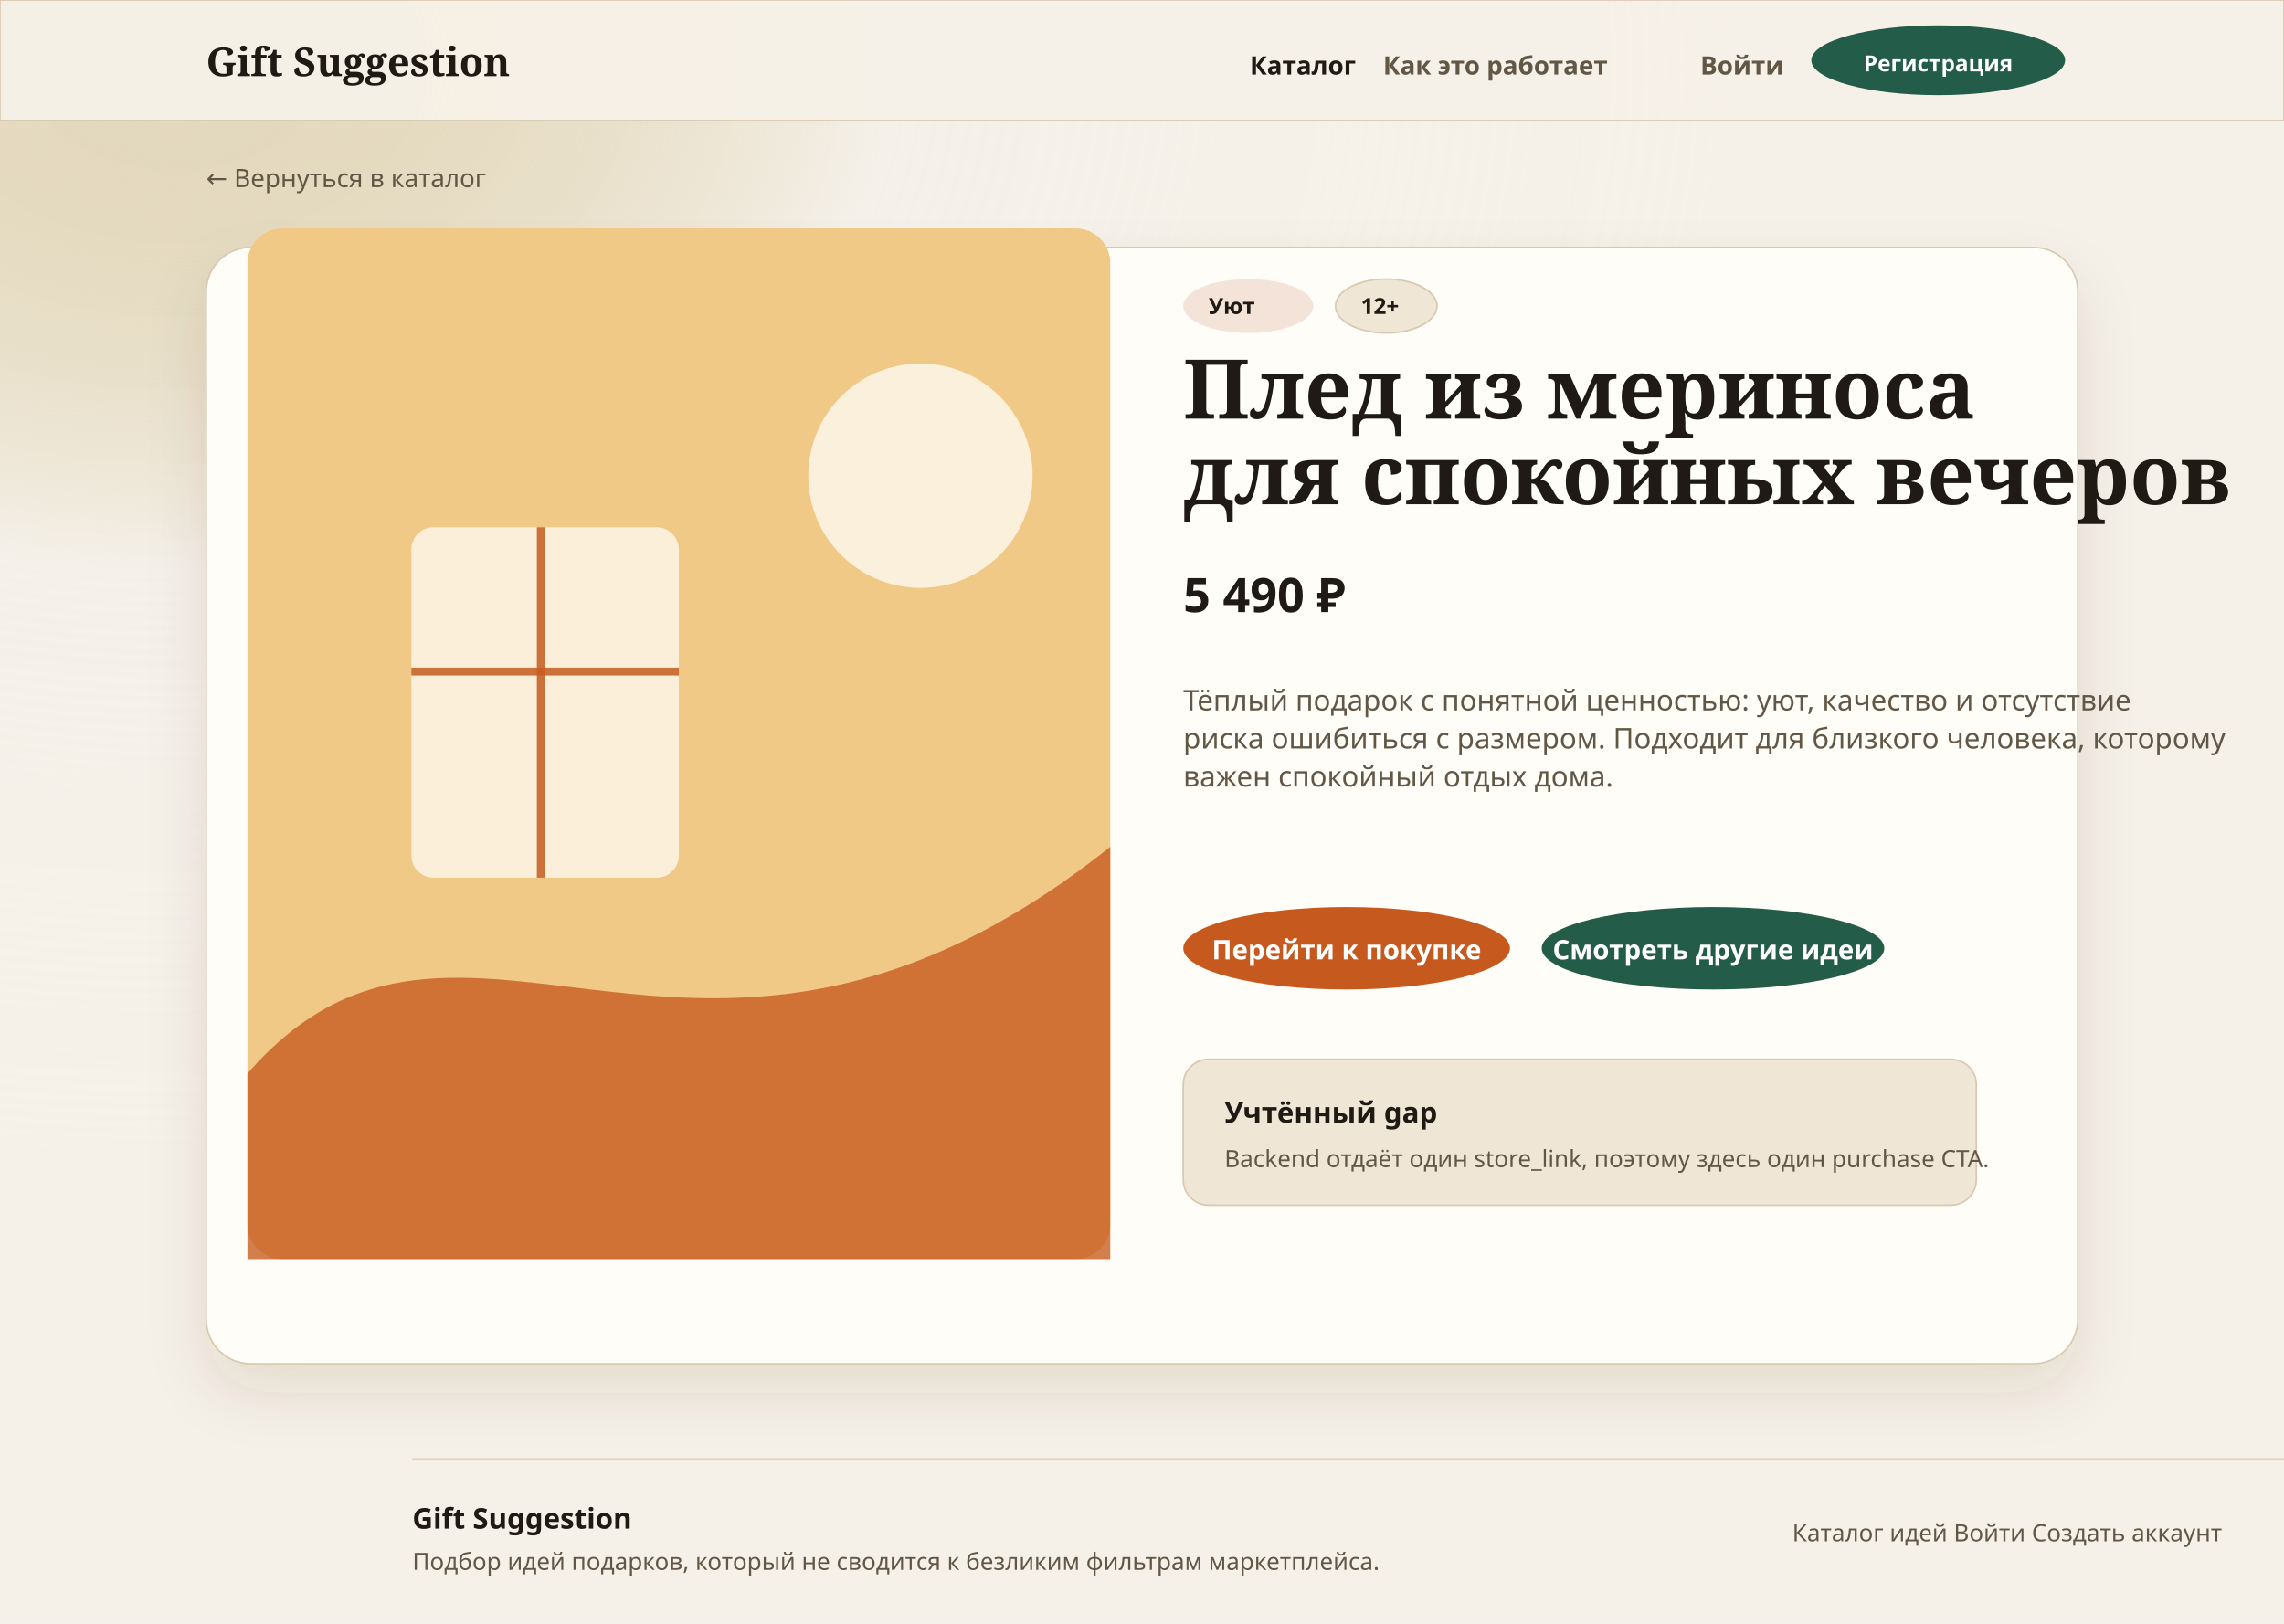
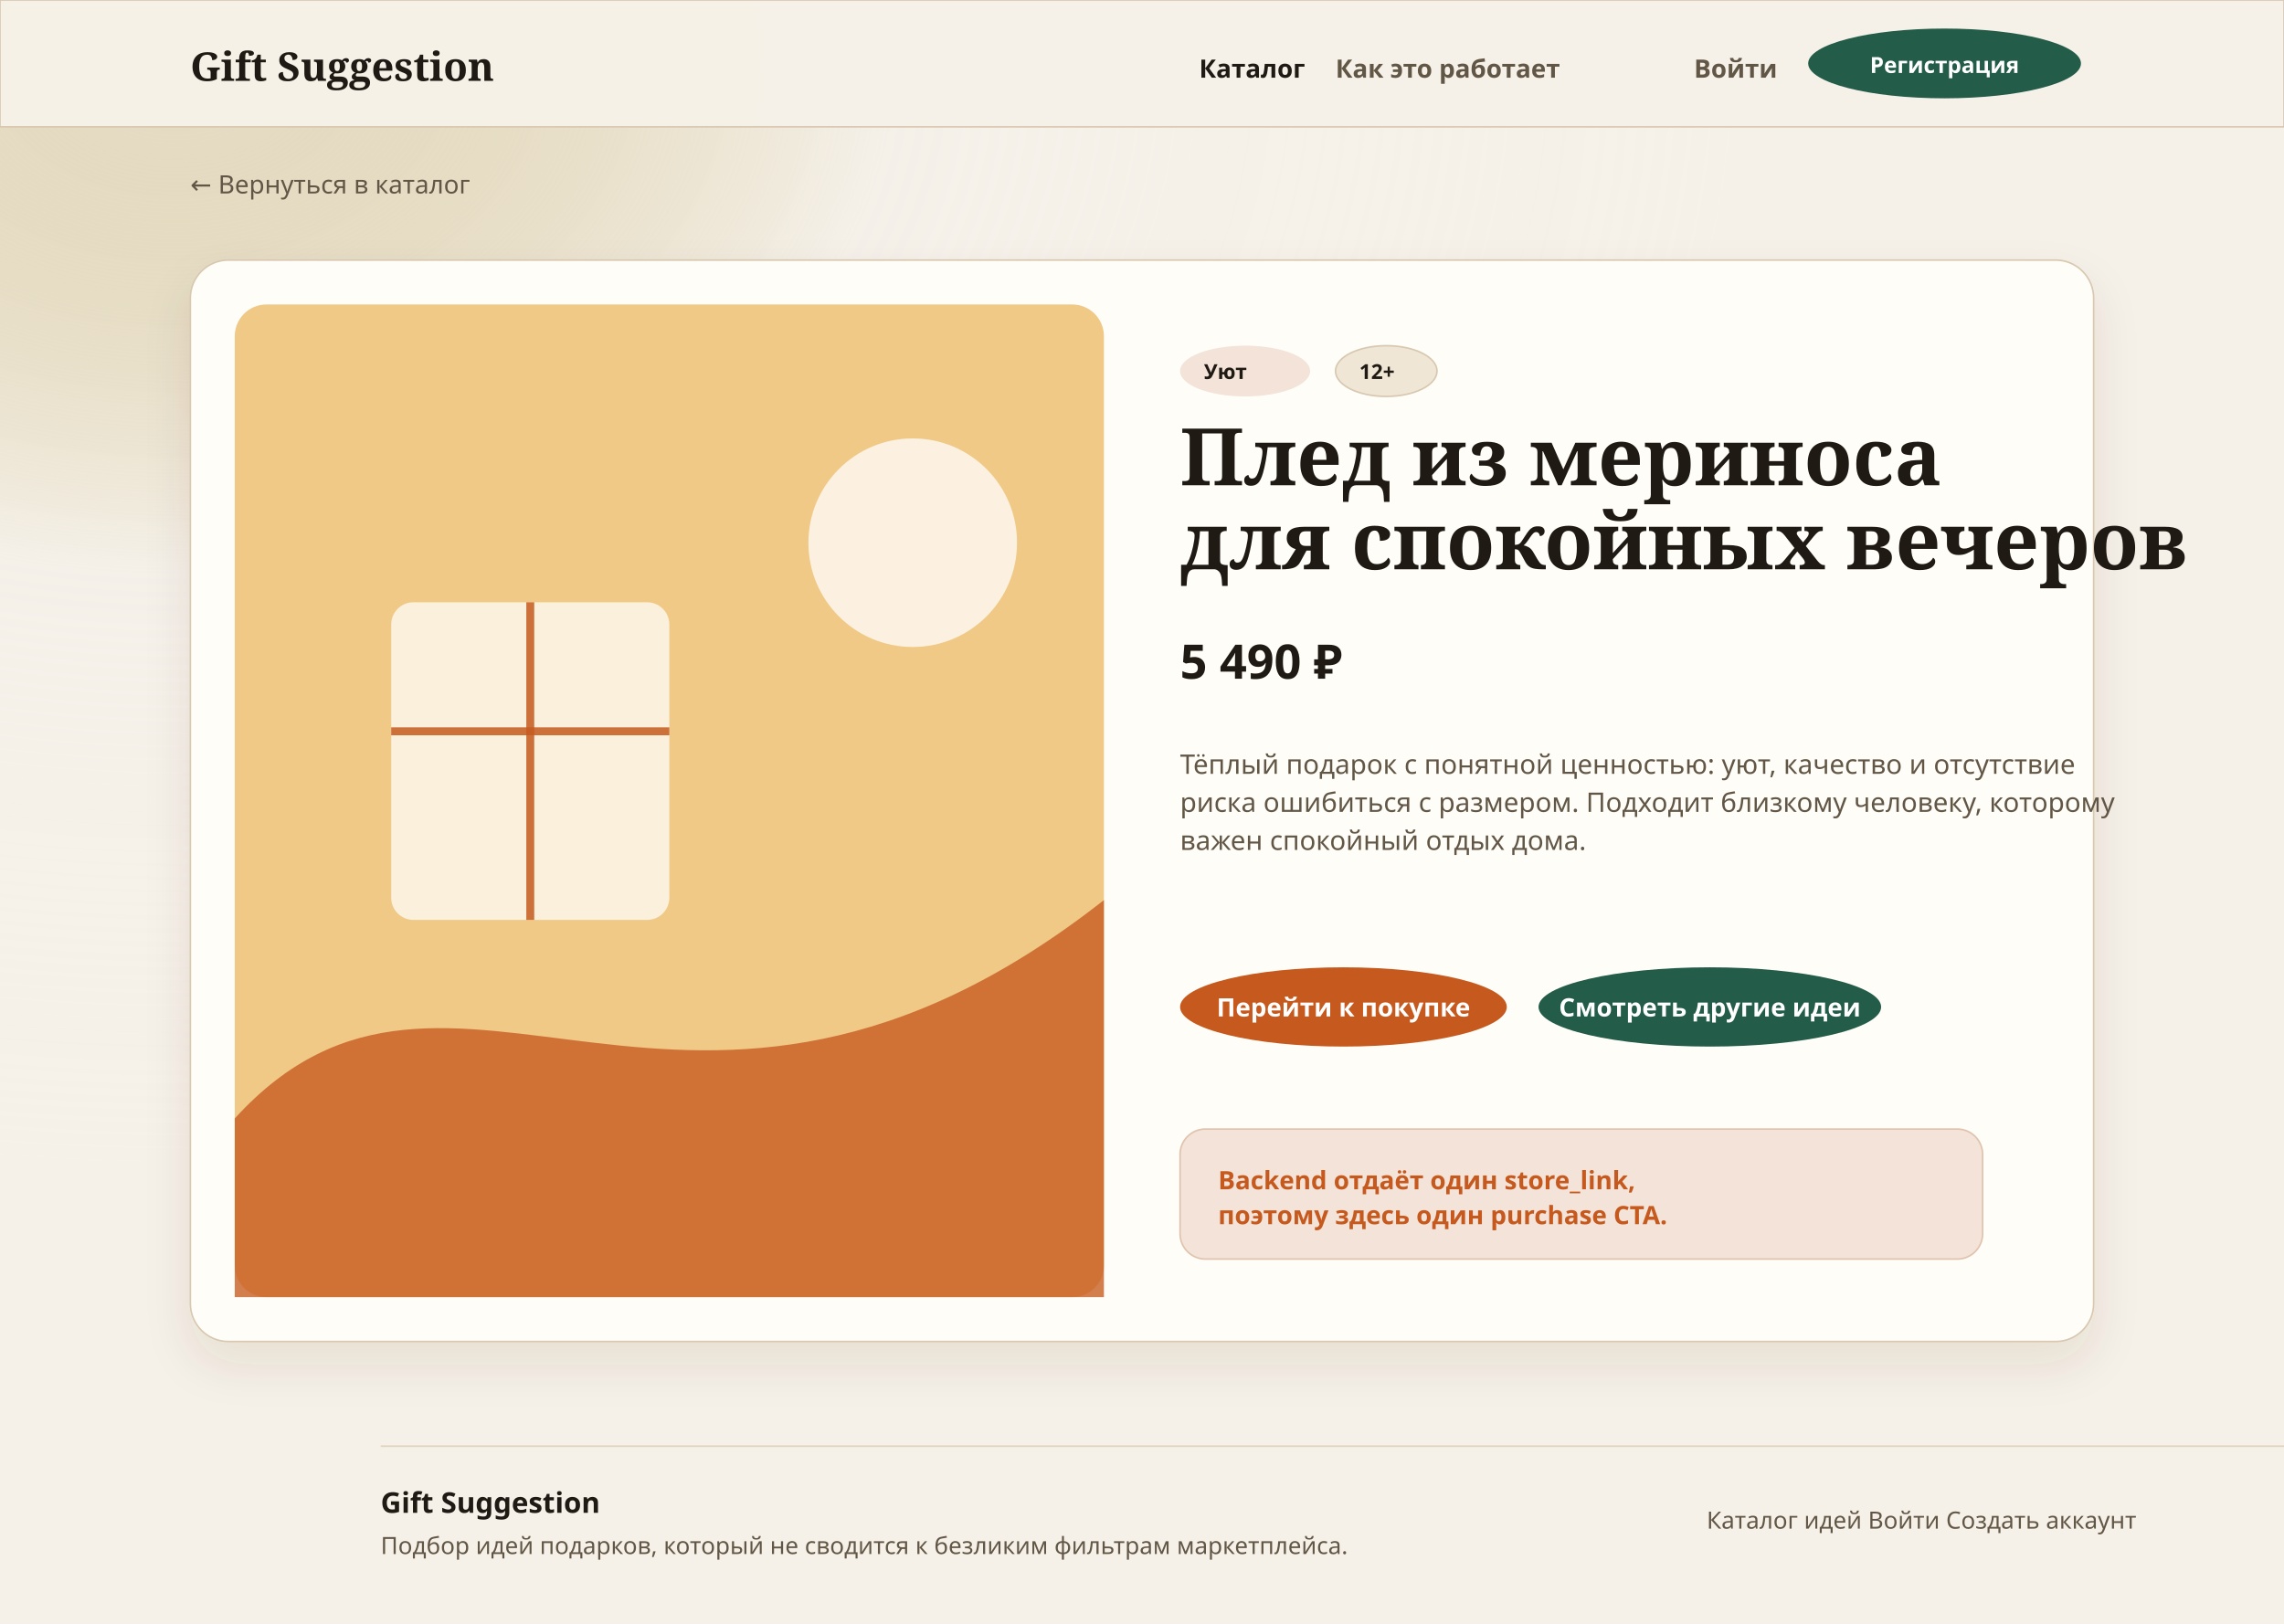
<svg xmlns="http://www.w3.org/2000/svg" width="1440" height="1024" viewBox="0 0 1440 1024" role="img" aria-label="03 Gift detail final mockup">
  <defs>
    <radialGradient id="warmGlow" cx="0.08" cy="0.04" r="0.68">
-       <stop offset="0" stop-color="#cbae63" stop-opacity="0.34" />
-       <stop offset="0.46" stop-color="#f6f1e8" stop-opacity="0.8" />
+       <stop offset="0" stop-color="#cbae63" stop-opacity="0.30" />
+       <stop offset="0.46" stop-color="#f6f1e8" stop-opacity="0.82" />
      <stop offset="1" stop-color="#f6f1e8" />
    </radialGradient>
-     <filter id="shadow" x="-20%" y="-20%" width="140%" height="160%">
-       <feDropShadow dx="0" dy="18" stdDeviation="18" flood-color="#4d3319" flood-opacity="0.11" />
+     <filter id="shadow" x="-12%" y="-12%" width="124%" height="136%">
+       <feDropShadow dx="0" dy="14" stdDeviation="14" flood-color="#4d3319" flood-opacity="0.10" />
    </filter>
  </defs>
  <rect x="0" y="0" width="1440" height="1024" rx="0" fill="url(#warmGlow)" />
  <g>
-     <rect x="0" y="0" width="1440" height="76" rx="0" fill="#f6f1e8" stroke="#d8c8b0" stroke-width="1" opacity="0.94" />
-     <text x="130" y="48" fill="#1f1a14" font-family="Fraunces, Georgia, serif" font-size="25" font-weight="800">
-       <tspan x="130" dy="0">Gift Suggestion</tspan>
+     <rect x="0" y="0" width="1440" height="80" rx="0" fill="#f6f1e8" stroke="#d8c8b0" stroke-width="1" opacity="0.96" />
+     <text x="120" y="51" fill="#1f1a14" font-family="Fraunces, Georgia, serif" font-size="25" font-weight="800">
+       <tspan x="120" dy="0">Gift Suggestion</tspan>
    </text>
-     <text x="788" y="47" fill="#1f1a14" font-family="Manrope, Segoe UI, sans-serif" font-size="16" font-weight="900">
-       <tspan x="788" dy="0">Каталог</tspan>
+     <text x="756" y="49" fill="#1f1a14" font-family="Manrope, Segoe UI, sans-serif" font-size="16" font-weight="900">
+       <tspan x="756" dy="0">Каталог</tspan>
    </text>
-     <text x="872" y="47" fill="#625746" font-family="Manrope, Segoe UI, sans-serif" font-size="16" font-weight="700">
-       <tspan x="872" dy="0">Как это работает</tspan>
+     <text x="842" y="49" fill="#625746" font-family="Manrope, Segoe UI, sans-serif" font-size="16" font-weight="700">
+       <tspan x="842" dy="0">Как это работает</tspan>
    </text>
-     <text x="1072" y="47" fill="#625746" font-family="Manrope, Segoe UI, sans-serif" font-size="16" font-weight="700">
-       <tspan x="1072" dy="0">Войти</tspan>
+     <text x="1068" y="49" fill="#625746" font-family="Manrope, Segoe UI, sans-serif" font-size="16" font-weight="700">
+       <tspan x="1068" dy="0">Войти</tspan>
    </text>
    <g opacity="1">
-       <rect x="1142" y="16" width="160" height="44" rx="999" fill="#245c4a" stroke="transparent" stroke-width="1" />
-       <text x="1222" y="45" fill="#ffffff" font-family="Manrope, Segoe UI, sans-serif" font-size="14" font-weight="800" text-anchor="middle">Регистрация</text>
+       <rect x="1140" y="18" width="172" height="44" rx="999" fill="#245c4a" stroke="transparent" stroke-width="1" />
+       <text x="1226" y="46" fill="#ffffff" font-family="Manrope, Segoe UI, sans-serif" font-size="14" font-weight="800" text-anchor="middle">Регистрация</text>
    </g>
  </g>
-   <g transform="translate(130 118)">
+   <g transform="translate(120 122)">
    <text x="0" y="0" fill="#625746" font-family="Manrope, Segoe UI, sans-serif" font-size="16" font-weight="500">
      <tspan x="0" dy="0">← Вернуться в каталог</tspan>
    </text>
-     <g>
-       <rect x="0" y="38" width="1180" height="704" rx="28" fill="#fffdf8" stroke="#d8c8b0" stroke-width="1" filter="url(#shadow)" />
+     <g transform="translate(0 42)">
+       <rect x="0" y="0" width="1200" height="682" rx="24" fill="#fffdf8" stroke="#d8c8b0" stroke-width="1" filter="url(#shadow)" />
      <g>
-         <rect x="26" y="26" width="544" height="650" rx="22" fill="#f0c987" />
-         <path d="M26 559 C162 403, 308.88 624, 570 416 L570 676 L26 676 Z" fill="#c65a1e" opacity="0.78" />
-         <circle cx="450.32" cy="182" r="70.72" fill="#fffdf8" opacity="0.74" />
-         <rect x="129.36" y="214.5" width="168.64" height="221" rx="14" fill="#fffdf8" opacity="0.72" />
-         <line x1="210.96" y1="214.5" x2="210.96" y2="435.5" stroke="#c65a1e" stroke-width="5" opacity="0.85" />
-         <line x1="129.36" y1="305.5" x2="298" y2="305.5" stroke="#c65a1e" stroke-width="5" opacity="0.85" />
+         <rect x="28" y="28" width="548" height="626" rx="20" fill="#f0c987" />
+         <path d="M28 541.32 C165 391.08, 312.96 610.18, 576 403.6 L576 654 L28 654 Z" fill="#c65a1e" opacity="0.78" />
+         <circle cx="455.44" cy="178.24" r="65.76" fill="#fffdf8" opacity="0.78" />
+         <rect x="126.64" y="215.8" width="175.36" height="200.32" rx="14" fill="#fffdf8" opacity="0.74" />
+         <line x1="214.32" y1="215.8" x2="214.32" y2="416.12" stroke="#c65a1e" stroke-width="5" opacity="0.85" />
+         <line x1="126.64" y1="297.18" x2="302" y2="297.18" stroke="#c65a1e" stroke-width="5" opacity="0.85" />
      </g>
      <g>
-         <rect x="616" y="58" width="82" height="34" rx="999" fill="#f3e3d8" />
-         <text x="632" y="80" fill="#1f1a14" font-family="Manrope, Segoe UI, sans-serif" font-size="14" font-weight="800">
-           <tspan x="632" dy="0">Уют</tspan>
+         <rect x="624" y="54" width="82" height="32" rx="999" fill="#f3e3d8" />
+         <text x="639" y="75" fill="#1f1a14" font-family="Manrope, Segoe UI, sans-serif" font-size="13" font-weight="800">
+           <tspan x="639" dy="0">Уют</tspan>
        </text>
      </g>
      <g>
-         <rect x="712" y="58" width="64" height="34" rx="999" fill="#efe6d6" stroke="#d8c8b0" />
-         <text x="728" y="80" fill="#1f1a14" font-family="Manrope, Segoe UI, sans-serif" font-size="14" font-weight="800">
-           <tspan x="728" dy="0">12+</tspan>
+         <rect x="722" y="54" width="64" height="32" rx="999" fill="#efe6d6" stroke="#d8c8b0" stroke-width="1" />
+         <text x="737" y="75" fill="#1f1a14" font-family="Manrope, Segoe UI, sans-serif" font-size="13" font-weight="800">
+           <tspan x="737" dy="0">12+</tspan>
        </text>
      </g>
-       <text x="616" y="146" fill="#1f1a14" font-family="Fraunces, Georgia, serif" font-size="52" font-weight="700">
-         <tspan x="616" dy="0">Плед из мериноса</tspan>
-         <tspan x="616" dy="54">для спокойных вечеров</tspan>
+       <text x="624" y="142" fill="#1f1a14" font-family="Fraunces, Georgia, serif" font-size="50" font-weight="700">
+         <tspan x="624" dy="0">Плед из мериноса</tspan>
+         <tspan x="624" dy="53">для спокойных вечеров</tspan>
      </text>
-       <text x="616" y="268" fill="#1f1a14" font-family="Manrope, Segoe UI, sans-serif" font-size="30" font-weight="900">
-         <tspan x="616" dy="0">5 490 ₽</tspan>
+       <text x="624" y="264" fill="#1f1a14" font-family="Manrope, Segoe UI, sans-serif" font-size="30" font-weight="900">
+         <tspan x="624" dy="0">5 490 ₽</tspan>
      </text>
-       <text x="616" y="330" fill="#625746" font-family="Manrope, Segoe UI, sans-serif" font-size="18" font-weight="500">
-         <tspan x="616" dy="0">Тёплый подарок с понятной ценностью: уют, качество и отсутствие</tspan>
-         <tspan x="616" dy="24">риска ошибиться с размером. Подходит для близкого человека, которому</tspan>
-         <tspan x="616" dy="24">важен спокойный отдых дома.</tspan>
+       <text x="624" y="324" fill="#625746" font-family="Manrope, Segoe UI, sans-serif" font-size="17" font-weight="500">
+         <tspan x="624" dy="0">Тёплый подарок с понятной ценностью: уют, качество и отсутствие</tspan>
+         <tspan x="624" dy="24">риска ошибиться с размером. Подходит близкому человеку, которому</tspan>
+         <tspan x="624" dy="24">важен спокойный отдых дома.</tspan>
      </text>
      <g opacity="1">
-         <rect x="616" y="454" width="206" height="52" rx="999" fill="#c65a1e" stroke="transparent" stroke-width="1" />
-         <text x="719" y="487" fill="#ffffff" font-family="Manrope, Segoe UI, sans-serif" font-size="17" font-weight="800" text-anchor="middle">Перейти к покупке</text>
+         <rect x="624" y="446" width="206" height="50" rx="999" fill="#c65a1e" stroke="transparent" stroke-width="1" />
+         <text x="727" y="477" fill="#ffffff" font-family="Manrope, Segoe UI, sans-serif" font-size="16" font-weight="800" text-anchor="middle">Перейти к покупке</text>
      </g>
      <g opacity="1">
-         <rect x="842" y="454" width="216" height="52" rx="999" fill="#245c4a" stroke="transparent" stroke-width="1" />
-         <text x="950" y="487" fill="#ffffff" font-family="Manrope, Segoe UI, sans-serif" font-size="17" font-weight="800" text-anchor="middle">Смотреть другие идеи</text>
+         <rect x="850" y="446" width="216" height="50" rx="999" fill="#245c4a" stroke="transparent" stroke-width="1" />
+         <text x="958" y="477" fill="#ffffff" font-family="Manrope, Segoe UI, sans-serif" font-size="16" font-weight="800" text-anchor="middle">Смотреть другие идеи</text>
      </g>
-       <g>
-         <rect x="616" y="550" width="500" height="92" rx="16" fill="#efe6d6" stroke="#d8c8b0" stroke-width="1" />
-         <text x="642" y="590" fill="#1f1a14" font-family="Manrope, Segoe UI, sans-serif" font-size="18" font-weight="900">
-           <tspan x="642" dy="0">Учтённый gap</tspan>
-         </text>
-         <text x="642" y="618" fill="#625746" font-family="Manrope, Segoe UI, sans-serif" font-size="15" font-weight="500">
-           <tspan x="642" dy="0">Backend отдаёт один store_link, поэтому здесь один purchase CTA.</tspan>
+       <g transform="translate(624 548)">
+         <rect x="0" y="0" width="506" height="82" rx="16" fill="#f3e3d8" stroke="#e1c3ad" stroke-width="1" />
+         <text x="24" y="38" fill="#c65a1e" font-family="Manrope, Segoe UI, sans-serif" font-size="16" font-weight="800">
+           <tspan x="24" dy="0">Backend отдаёт один store_link,</tspan>
+           <tspan x="24" dy="22">поэтому здесь один purchase CTA.</tspan>
        </text>
      </g>
    </g>
    <g>
-       <line x1="130" y1="802" x2="1310" y2="802" stroke="#d8c8b0" stroke-width="1" opacity="0.72" />
-       <text x="130" y="846" fill="#1f1a14" font-family="Manrope, Segoe UI, sans-serif" font-size="18" font-weight="900">
-         <tspan x="130" dy="0">Gift Suggestion</tspan>
+       <line x1="120" y1="790" x2="1320" y2="790" stroke="#d8c8b0" stroke-width="1" opacity="0.74" />
+       <text x="120" y="832" fill="#1f1a14" font-family="Manrope, Segoe UI, sans-serif" font-size="18" font-weight="900">
+         <tspan x="120" dy="0">Gift Suggestion</tspan>
      </text>
-       <text x="130" y="872" fill="#625746" font-family="Manrope, Segoe UI, sans-serif" font-size="15" font-weight="500">
-         <tspan x="130" dy="0">Подбор идей подарков, который не сводится к безликим фильтрам маркетплейса.</tspan>
+       <text x="120" y="858" fill="#625746" font-family="Manrope, Segoe UI, sans-serif" font-size="15" font-weight="500">
+         <tspan x="120" dy="0">Подбор идей подарков, который не сводится к безликим фильтрам маркетплейса.</tspan>
      </text>
-       <text x="1000" y="854" fill="#625746" font-family="Manrope, Segoe UI, sans-serif" font-size="15" font-weight="500">
-         <tspan x="1000" dy="0">Каталог идей     Войти     Создать аккаунт</tspan>
+       <text x="956" y="842" fill="#625746" font-family="Manrope, Segoe UI, sans-serif" font-size="15" font-weight="500">
+         <tspan x="956" dy="0">Каталог идей     Войти     Создать аккаунт</tspan>
      </text>
    </g>
  </g>
</svg>
